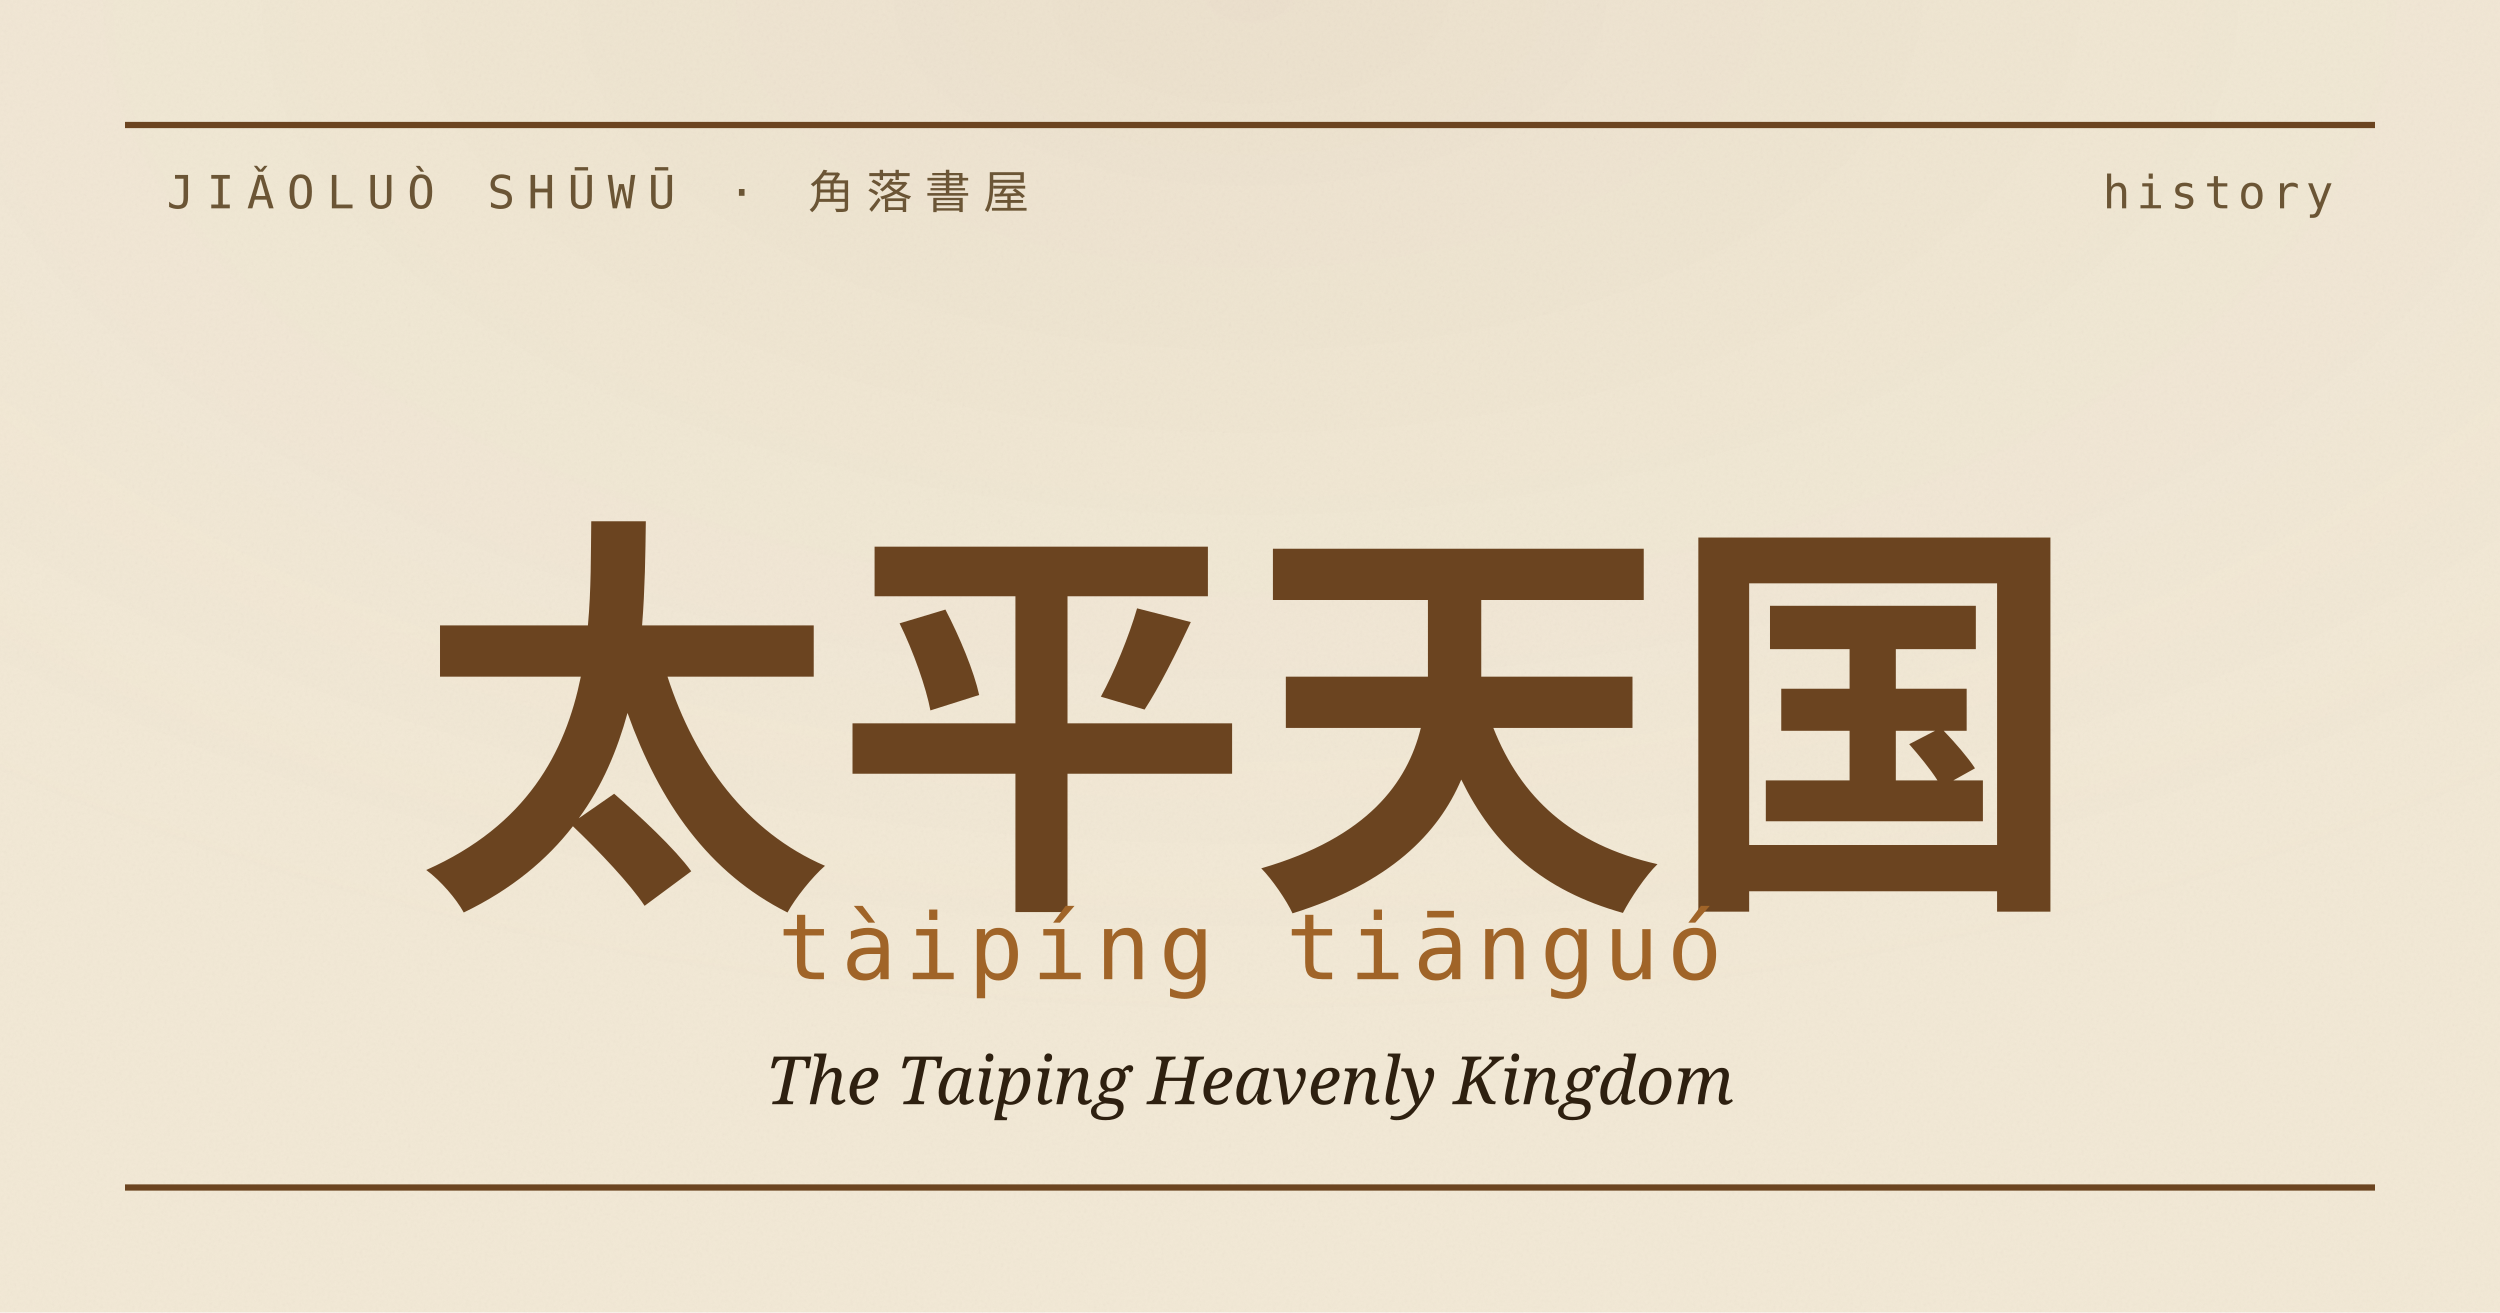
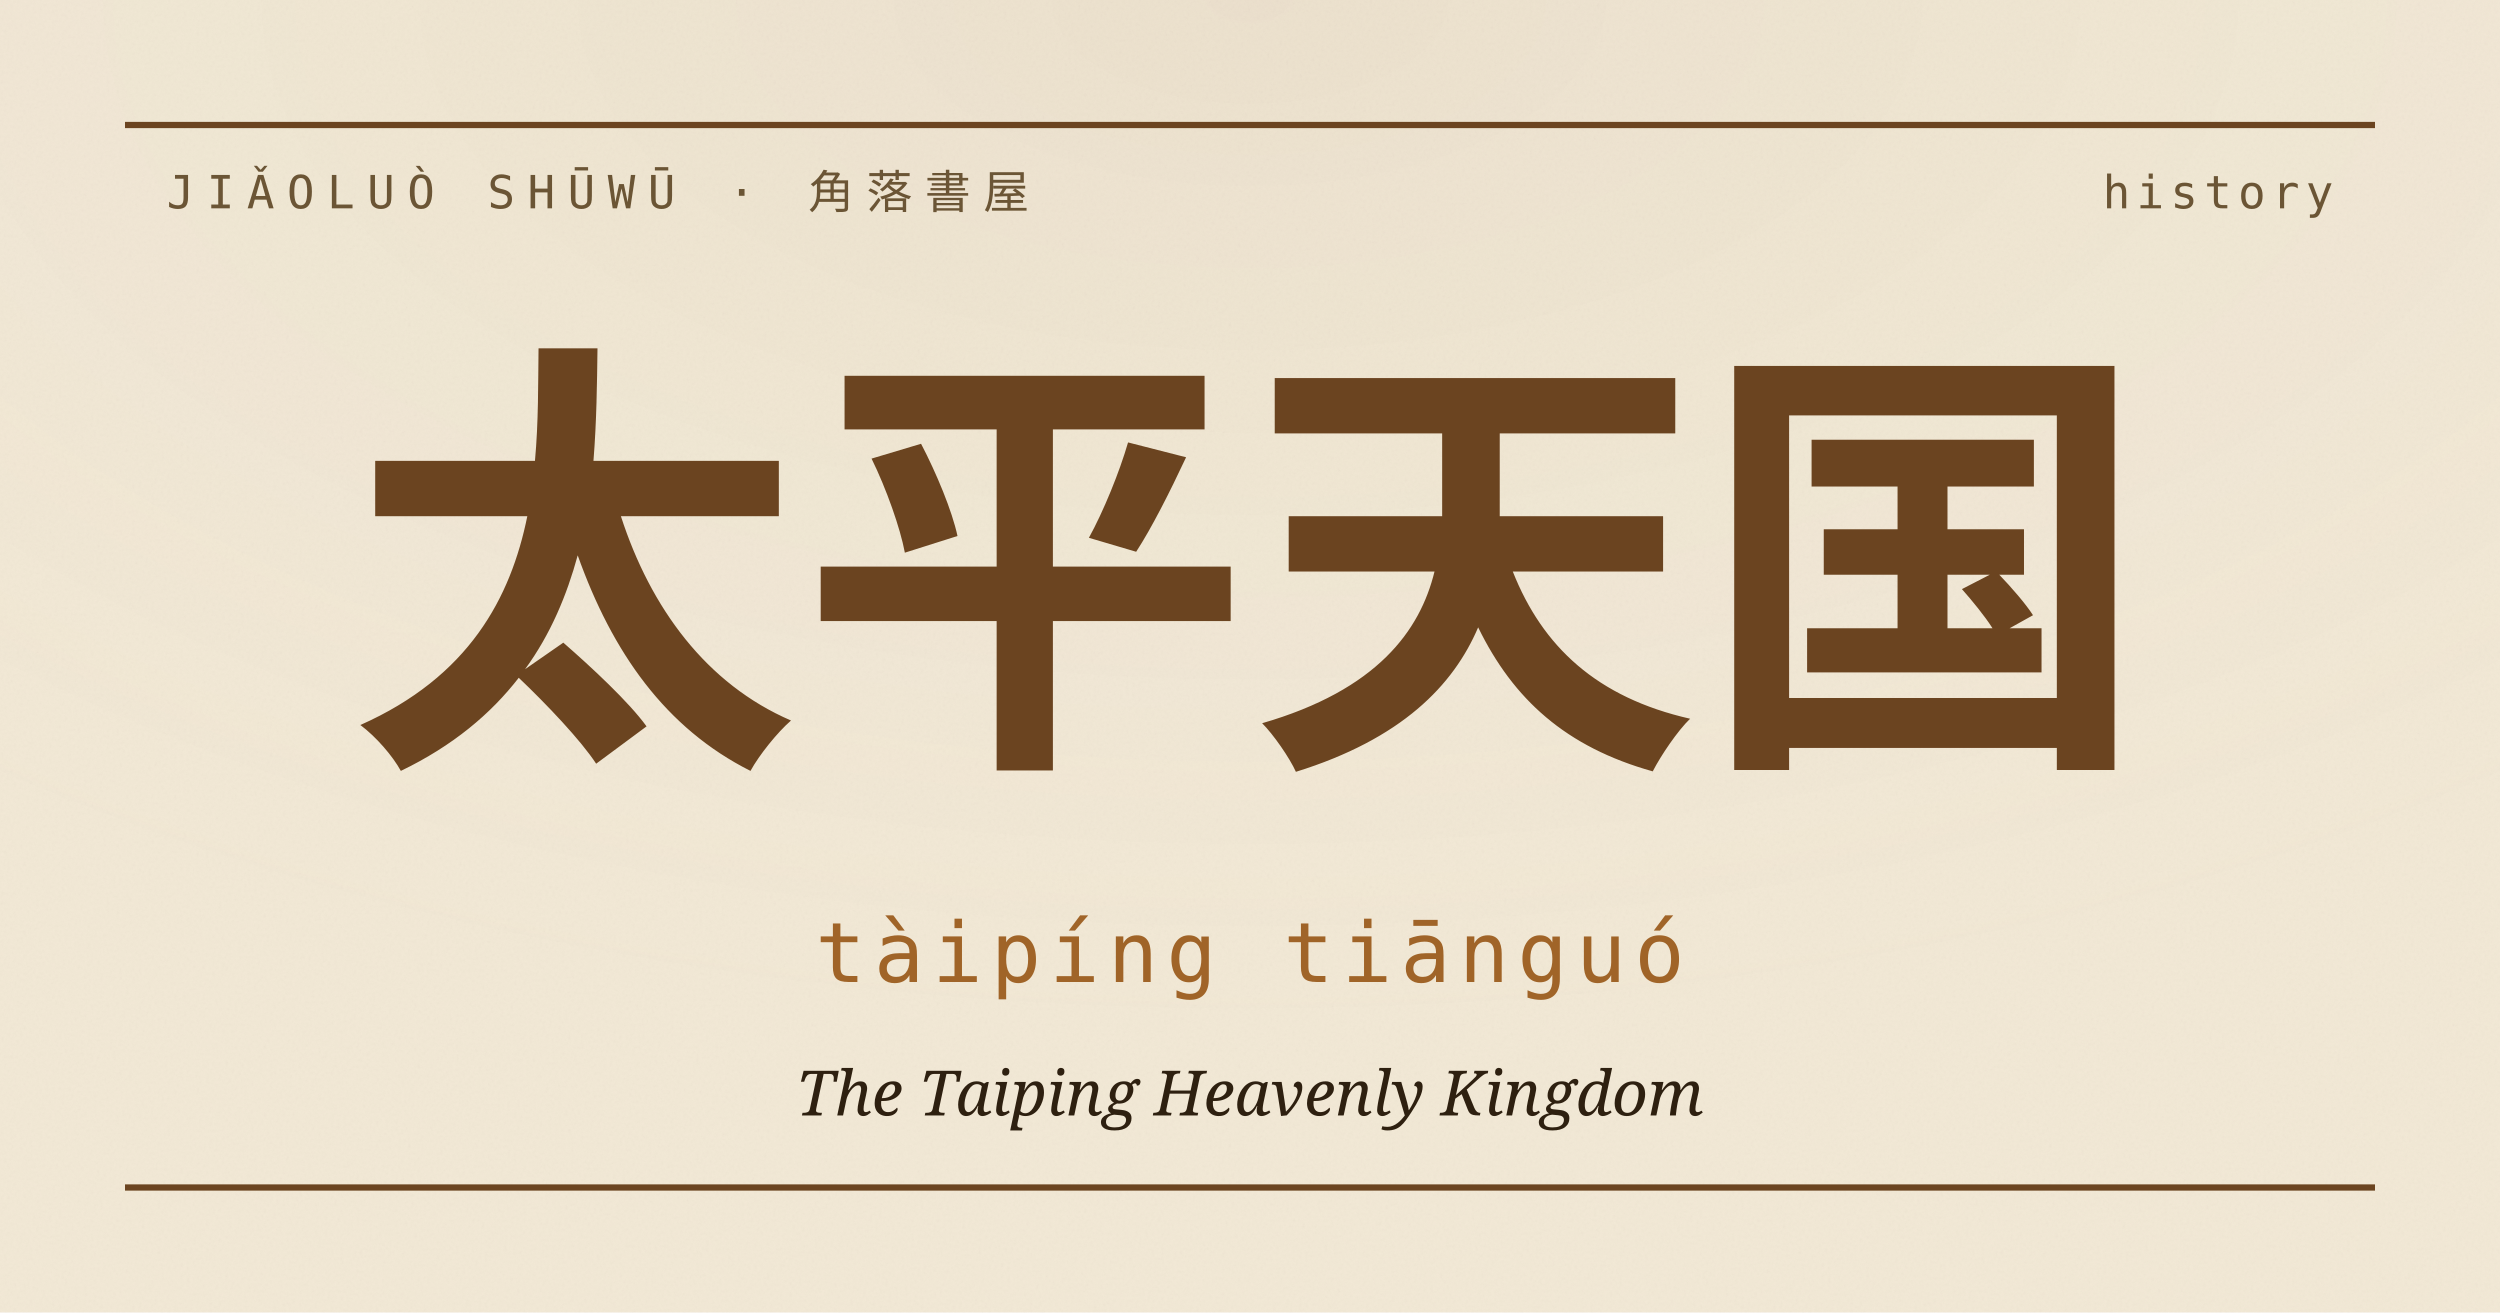
<svg xmlns="http://www.w3.org/2000/svg" viewBox="0 0 1200 630" width="1200" height="630">
  <defs>
    <filter id="paper">
      <feTurbulence type="fractalNoise" baseFrequency="0.65" numOctaves="5" stitchTiles="stitch" />
      <feColorMatrix type="saturate" values="0" />
    </filter>
    <radialGradient id="vignette" cx="50%" cy="0%" r="80%">
      <stop offset="0%" stop-color="#6b4420" stop-opacity="0.05" />
      <stop offset="100%" stop-color="#f2e8d5" stop-opacity="0" />
    </radialGradient>
  </defs>
  <rect width="1200" height="630" fill="#f2e8d5" />
  <rect width="1200" height="630" fill="url(#vignette)" />
  <rect width="1200" height="630" filter="url(#paper)" opacity="0.06" />
  <line x1="60" y1="60" x2="1140" y2="60" stroke="#6b4420" stroke-width="3" />
  <line x1="60" y1="570" x2="1140" y2="570" stroke="#6b4420" stroke-width="3" />
  <text x="80" y="100" font-family="Inconsolata, monospace" font-size="22" letter-spacing="6" fill="#6b5535" text-transform="uppercase">JIǍOLUÒ SHŪWŪ · 角落書屋</text>
  <text x="1120" y="100" font-family="Inconsolata, monospace" font-size="22" letter-spacing="3" fill="#6b5535" text-anchor="end">history</text>
-   <text x="600" y="350" font-family="Noto Serif SC, serif" font-size="200" font-weight="700" fill="#6b4420" text-anchor="middle" dominant-baseline="middle">太平天国</text>
-   <text x="600" y="470" font-family="Inconsolata, monospace" font-size="44" letter-spacing="4" fill="#a06428" text-anchor="middle">tàipíng tiānguó</text>
-   <text x="600" y="530" font-family="Cormorant Garamond, Georgia, serif" font-style="italic" font-size="32" fill="#2e2010" text-anchor="middle">The Taiping Heavenly Kingdom</text>
+   <text x="600" y="275" font-family="Noto Serif SC, serif" font-size="216" font-weight="700" fill="#6b4420" text-anchor="middle" dominant-baseline="middle">太平天国</text>
+   <text x="600" y="460" font-family="Inconsolata, monospace" font-size="40" letter-spacing="4" fill="#a06428" text-anchor="middle" dominant-baseline="middle">tàipíng tiānguó</text>
+   <text x="600" y="525" font-family="Cormorant Garamond, Georgia, serif" font-style="italic" font-size="30" fill="#2e2010" text-anchor="middle" dominant-baseline="middle">The Taiping Heavenly Kingdom</text>
</svg>
